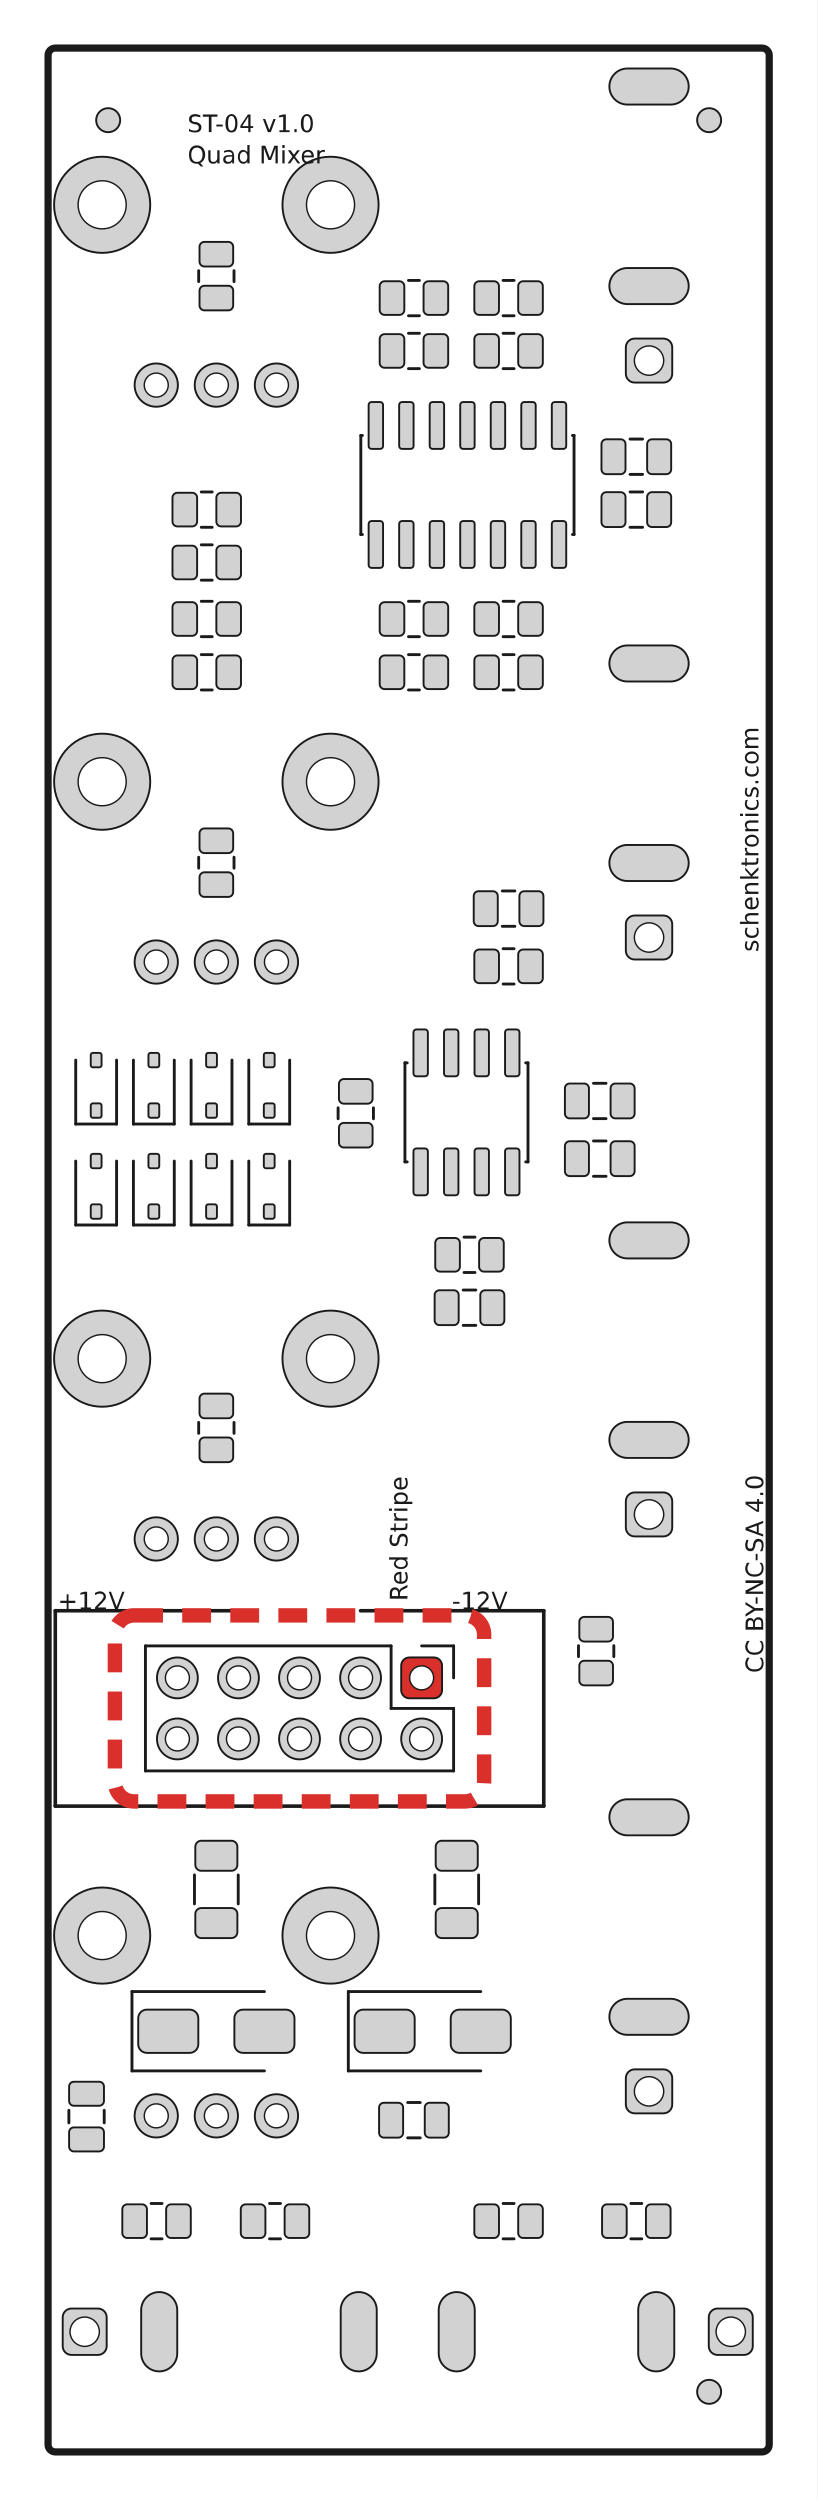
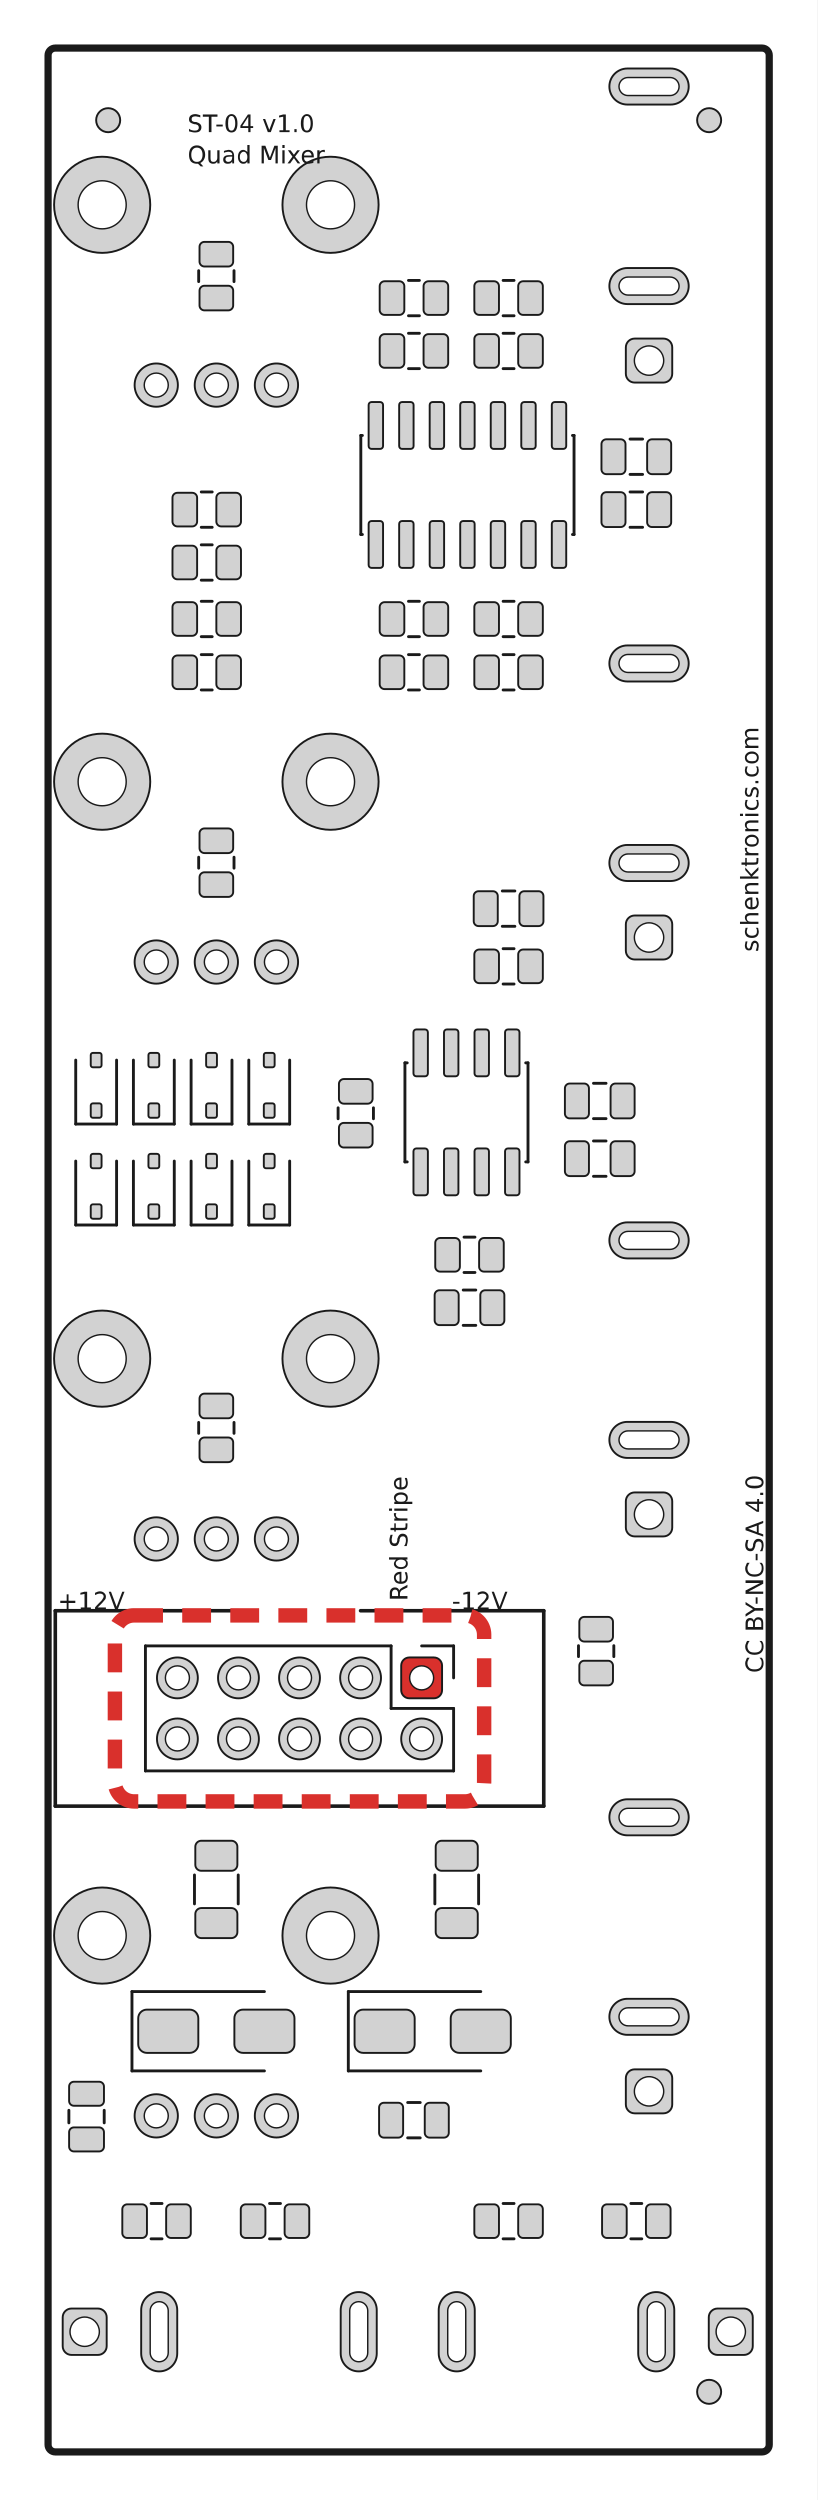
<svg xmlns="http://www.w3.org/2000/svg" viewBox="98.000 48.000 34.000 104.000" width="204" height="624">
  <rect x="98.000" y="48.000" width="34.000" height="104.000" fill="#fff" />
  <rect x="100.0" y="50.0" width="30.0" height="100.0" rx="0.3" fill="#fff" stroke="#1a1a1a" stroke-width="0.3" />
  <rect x="124.035" y="62.085" width="1.930" height="1.830" rx="0.366" fill="#d2d2d2" stroke="#1a1a1a" stroke-width="0.08" />
  <circle cx="125.000" cy="63.000" r="0.610" fill="#fff" stroke="#1a1a1a" stroke-width="0.06" />
  <rect x="123.350" y="50.850" width="3.300" height="1.500" rx="0.750" fill="#d2d2d2" stroke="#1a1a1a" stroke-width="0.08" />
+   <rect x="123.750" y="51.225" width="2.500" height="0.750" rx="0.375" fill="#fff" stroke="#1a1a1a" stroke-width="0.06" />
  <rect x="123.350" y="59.150" width="3.300" height="1.500" rx="0.750" fill="#d2d2d2" stroke="#1a1a1a" stroke-width="0.08" />
+   <rect x="123.750" y="59.525" width="2.500" height="0.750" rx="0.375" fill="#fff" stroke="#1a1a1a" stroke-width="0.06" />
  <circle cx="111.750" cy="56.520" r="2.000" fill="#d2d2d2" stroke="#1a1a1a" stroke-width="0.08" />
  <circle cx="111.750" cy="56.520" r="1.000" fill="#fff" stroke="#1a1a1a" stroke-width="0.06" />
  <circle cx="102.250" cy="56.520" r="2.000" fill="#d2d2d2" stroke="#1a1a1a" stroke-width="0.08" />
  <circle cx="102.250" cy="56.520" r="1.000" fill="#fff" stroke="#1a1a1a" stroke-width="0.06" />
  <circle cx="104.500" cy="64.020" r="0.900" fill="#d2d2d2" stroke="#1a1a1a" stroke-width="0.08" />
  <circle cx="104.500" cy="64.020" r="0.500" fill="#fff" stroke="#1a1a1a" stroke-width="0.06" />
  <circle cx="107.000" cy="64.020" r="0.900" fill="#d2d2d2" stroke="#1a1a1a" stroke-width="0.08" />
  <circle cx="107.000" cy="64.020" r="0.500" fill="#fff" stroke="#1a1a1a" stroke-width="0.06" />
  <circle cx="109.500" cy="64.020" r="0.900" fill="#d2d2d2" stroke="#1a1a1a" stroke-width="0.08" />
  <circle cx="109.500" cy="64.020" r="0.500" fill="#fff" stroke="#1a1a1a" stroke-width="0.06" />
  <rect x="100.608" y="144.035" width="1.830" height="1.930" rx="0.366" fill="#d2d2d2" stroke="#1a1a1a" stroke-width="0.08" />
  <circle cx="101.523" cy="145.000" r="0.610" fill="#fff" stroke="#1a1a1a" stroke-width="0.06" />
  <rect x="112.173" y="143.350" width="1.500" height="3.300" rx="0.750" fill="#d2d2d2" stroke="#1a1a1a" stroke-width="0.08" />
+   <rect x="112.548" y="143.750" width="0.750" height="2.500" rx="0.375" fill="#fff" stroke="#1a1a1a" stroke-width="0.06" />
  <rect x="103.873" y="143.350" width="1.500" height="3.300" rx="0.750" fill="#d2d2d2" stroke="#1a1a1a" stroke-width="0.08" />
+   <rect x="104.248" y="143.750" width="0.750" height="2.500" rx="0.375" fill="#fff" stroke="#1a1a1a" stroke-width="0.06" />
  <rect x="127.485" y="144.035" width="1.830" height="1.930" rx="0.366" fill="#d2d2d2" stroke="#1a1a1a" stroke-width="0.08" />
  <circle cx="128.400" cy="145.000" r="0.610" fill="#fff" stroke="#1a1a1a" stroke-width="0.06" />
  <rect x="116.250" y="143.350" width="1.500" height="3.300" rx="0.750" fill="#d2d2d2" stroke="#1a1a1a" stroke-width="0.08" />
+   <rect x="116.625" y="143.750" width="0.750" height="2.500" rx="0.375" fill="#fff" stroke="#1a1a1a" stroke-width="0.06" />
  <rect x="124.550" y="143.350" width="1.500" height="3.300" rx="0.750" fill="#d2d2d2" stroke="#1a1a1a" stroke-width="0.08" />
+   <rect x="124.925" y="143.750" width="0.750" height="2.500" rx="0.375" fill="#fff" stroke="#1a1a1a" stroke-width="0.06" />
  <circle cx="111.750" cy="80.520" r="2.000" fill="#d2d2d2" stroke="#1a1a1a" stroke-width="0.08" />
  <circle cx="111.750" cy="80.520" r="1.000" fill="#fff" stroke="#1a1a1a" stroke-width="0.06" />
  <circle cx="102.250" cy="80.520" r="2.000" fill="#d2d2d2" stroke="#1a1a1a" stroke-width="0.08" />
  <circle cx="102.250" cy="80.520" r="1.000" fill="#fff" stroke="#1a1a1a" stroke-width="0.06" />
  <circle cx="104.500" cy="88.020" r="0.900" fill="#d2d2d2" stroke="#1a1a1a" stroke-width="0.08" />
  <circle cx="104.500" cy="88.020" r="0.500" fill="#fff" stroke="#1a1a1a" stroke-width="0.06" />
  <circle cx="107.000" cy="88.020" r="0.900" fill="#d2d2d2" stroke="#1a1a1a" stroke-width="0.08" />
  <circle cx="107.000" cy="88.020" r="0.500" fill="#fff" stroke="#1a1a1a" stroke-width="0.06" />
  <circle cx="109.500" cy="88.020" r="0.900" fill="#d2d2d2" stroke="#1a1a1a" stroke-width="0.08" />
  <circle cx="109.500" cy="88.020" r="0.500" fill="#fff" stroke="#1a1a1a" stroke-width="0.06" />
  <circle cx="111.750" cy="104.520" r="2.000" fill="#d2d2d2" stroke="#1a1a1a" stroke-width="0.08" />
  <circle cx="111.750" cy="104.520" r="1.000" fill="#fff" stroke="#1a1a1a" stroke-width="0.06" />
  <circle cx="102.250" cy="104.520" r="2.000" fill="#d2d2d2" stroke="#1a1a1a" stroke-width="0.08" />
  <circle cx="102.250" cy="104.520" r="1.000" fill="#fff" stroke="#1a1a1a" stroke-width="0.06" />
  <circle cx="104.500" cy="112.020" r="0.900" fill="#d2d2d2" stroke="#1a1a1a" stroke-width="0.08" />
  <circle cx="104.500" cy="112.020" r="0.500" fill="#fff" stroke="#1a1a1a" stroke-width="0.06" />
  <circle cx="107.000" cy="112.020" r="0.900" fill="#d2d2d2" stroke="#1a1a1a" stroke-width="0.08" />
  <circle cx="107.000" cy="112.020" r="0.500" fill="#fff" stroke="#1a1a1a" stroke-width="0.06" />
  <circle cx="109.500" cy="112.020" r="0.900" fill="#d2d2d2" stroke="#1a1a1a" stroke-width="0.08" />
  <circle cx="109.500" cy="112.020" r="0.500" fill="#fff" stroke="#1a1a1a" stroke-width="0.06" />
  <rect x="124.035" y="86.085" width="1.930" height="1.830" rx="0.366" fill="#d2d2d2" stroke="#1a1a1a" stroke-width="0.08" />
  <circle cx="125.000" cy="87.000" r="0.610" fill="#fff" stroke="#1a1a1a" stroke-width="0.06" />
  <rect x="123.350" y="74.850" width="3.300" height="1.500" rx="0.750" fill="#d2d2d2" stroke="#1a1a1a" stroke-width="0.08" />
+   <rect x="123.750" y="75.225" width="2.500" height="0.750" rx="0.375" fill="#fff" stroke="#1a1a1a" stroke-width="0.06" />
  <rect x="123.350" y="83.150" width="3.300" height="1.500" rx="0.750" fill="#d2d2d2" stroke="#1a1a1a" stroke-width="0.08" />
+   <rect x="123.750" y="83.525" width="2.500" height="0.750" rx="0.375" fill="#fff" stroke="#1a1a1a" stroke-width="0.06" />
  <circle cx="111.750" cy="128.520" r="2.000" fill="#d2d2d2" stroke="#1a1a1a" stroke-width="0.08" />
  <circle cx="111.750" cy="128.520" r="1.000" fill="#fff" stroke="#1a1a1a" stroke-width="0.06" />
  <circle cx="102.250" cy="128.520" r="2.000" fill="#d2d2d2" stroke="#1a1a1a" stroke-width="0.08" />
  <circle cx="102.250" cy="128.520" r="1.000" fill="#fff" stroke="#1a1a1a" stroke-width="0.06" />
  <circle cx="104.500" cy="136.020" r="0.900" fill="#d2d2d2" stroke="#1a1a1a" stroke-width="0.08" />
  <circle cx="104.500" cy="136.020" r="0.500" fill="#fff" stroke="#1a1a1a" stroke-width="0.06" />
  <circle cx="107.000" cy="136.020" r="0.900" fill="#d2d2d2" stroke="#1a1a1a" stroke-width="0.08" />
  <circle cx="107.000" cy="136.020" r="0.500" fill="#fff" stroke="#1a1a1a" stroke-width="0.06" />
  <circle cx="109.500" cy="136.020" r="0.900" fill="#d2d2d2" stroke="#1a1a1a" stroke-width="0.08" />
  <circle cx="109.500" cy="136.020" r="0.500" fill="#fff" stroke="#1a1a1a" stroke-width="0.06" />
  <rect x="124.035" y="134.085" width="1.930" height="1.830" rx="0.366" fill="#d2d2d2" stroke="#1a1a1a" stroke-width="0.08" />
  <circle cx="125.000" cy="135.000" r="0.610" fill="#fff" stroke="#1a1a1a" stroke-width="0.06" />
  <rect x="123.350" y="122.850" width="3.300" height="1.500" rx="0.750" fill="#d2d2d2" stroke="#1a1a1a" stroke-width="0.08" />
+   <rect x="123.750" y="123.225" width="2.500" height="0.750" rx="0.375" fill="#fff" stroke="#1a1a1a" stroke-width="0.06" />
  <rect x="123.350" y="131.150" width="3.300" height="1.500" rx="0.750" fill="#d2d2d2" stroke="#1a1a1a" stroke-width="0.08" />
+   <rect x="123.750" y="131.525" width="2.500" height="0.750" rx="0.375" fill="#fff" stroke="#1a1a1a" stroke-width="0.06" />
  <rect x="124.035" y="110.085" width="1.930" height="1.830" rx="0.366" fill="#d2d2d2" stroke="#1a1a1a" stroke-width="0.08" />
  <circle cx="125.000" cy="111.000" r="0.610" fill="#fff" stroke="#1a1a1a" stroke-width="0.06" />
  <rect x="123.350" y="98.850" width="3.300" height="1.500" rx="0.750" fill="#d2d2d2" stroke="#1a1a1a" stroke-width="0.08" />
+   <rect x="123.750" y="99.225" width="2.500" height="0.750" rx="0.375" fill="#fff" stroke="#1a1a1a" stroke-width="0.06" />
  <rect x="123.350" y="107.150" width="3.300" height="1.500" rx="0.750" fill="#d2d2d2" stroke="#1a1a1a" stroke-width="0.08" />
+   <rect x="123.750" y="107.525" width="2.500" height="0.750" rx="0.375" fill="#fff" stroke="#1a1a1a" stroke-width="0.06" />
  <rect x="123.021" y="66.275" width="1.000" height="1.450" rx="0.200" fill="#d2d2d2" stroke="#1a1a1a" stroke-width="0.08" />
  <rect x="124.921" y="66.275" width="1.000" height="1.450" rx="0.200" fill="#d2d2d2" stroke="#1a1a1a" stroke-width="0.08" />
  <rect x="119.607" y="85.075" width="1.000" height="1.450" rx="0.200" fill="#d2d2d2" stroke="#1a1a1a" stroke-width="0.08" />
  <rect x="117.707" y="85.075" width="1.000" height="1.450" rx="0.200" fill="#d2d2d2" stroke="#1a1a1a" stroke-width="0.08" />
  <rect x="121.500" y="95.475" width="1.000" height="1.450" rx="0.200" fill="#d2d2d2" stroke="#1a1a1a" stroke-width="0.08" />
  <rect x="123.400" y="95.475" width="1.000" height="1.450" rx="0.200" fill="#d2d2d2" stroke="#1a1a1a" stroke-width="0.08" />
  <rect x="112.100" y="94.712" width="1.400" height="1.025" rx="0.205" fill="#d2d2d2" stroke="#1a1a1a" stroke-width="0.08" />
  <rect x="112.100" y="92.888" width="1.400" height="1.025" rx="0.205" fill="#d2d2d2" stroke="#1a1a1a" stroke-width="0.08" />
  <rect x="112.750" y="131.600" width="2.500" height="1.800" rx="0.360" fill="#d2d2d2" stroke="#1a1a1a" stroke-width="0.08" />
  <rect x="116.750" y="131.600" width="2.500" height="1.800" rx="0.360" fill="#d2d2d2" stroke="#1a1a1a" stroke-width="0.08" />
  <rect x="115.620" y="61.900" width="1.025" height="1.400" rx="0.205" fill="#d2d2d2" stroke="#1a1a1a" stroke-width="0.08" />
  <rect x="113.795" y="61.900" width="1.025" height="1.400" rx="0.205" fill="#d2d2d2" stroke="#1a1a1a" stroke-width="0.08" />
  <rect x="124.921" y="68.475" width="1.000" height="1.450" rx="0.200" fill="#d2d2d2" stroke="#1a1a1a" stroke-width="0.08" />
  <rect x="123.021" y="68.475" width="1.000" height="1.450" rx="0.200" fill="#d2d2d2" stroke="#1a1a1a" stroke-width="0.08" />
  <rect x="105.175" y="73.050" width="1.025" height="1.400" rx="0.205" fill="#d2d2d2" stroke="#1a1a1a" stroke-width="0.08" />
  <rect x="107.000" y="73.050" width="1.025" height="1.400" rx="0.205" fill="#d2d2d2" stroke="#1a1a1a" stroke-width="0.08" />
  <rect x="117.732" y="73.050" width="1.025" height="1.400" rx="0.205" fill="#d2d2d2" stroke="#1a1a1a" stroke-width="0.08" />
  <rect x="119.557" y="73.050" width="1.025" height="1.400" rx="0.205" fill="#d2d2d2" stroke="#1a1a1a" stroke-width="0.08" />
  <rect x="119.557" y="87.500" width="1.025" height="1.400" rx="0.205" fill="#d2d2d2" stroke="#1a1a1a" stroke-width="0.08" />
  <rect x="117.732" y="87.500" width="1.025" height="1.400" rx="0.205" fill="#d2d2d2" stroke="#1a1a1a" stroke-width="0.08" />
  <rect x="115.620" y="75.267" width="1.025" height="1.400" rx="0.205" fill="#d2d2d2" stroke="#1a1a1a" stroke-width="0.08" />
  <rect x="113.795" y="75.267" width="1.025" height="1.400" rx="0.205" fill="#d2d2d2" stroke="#1a1a1a" stroke-width="0.08" />
  <rect x="104.175" y="98.100" width="0.450" height="0.600" rx="0.090" fill="#d2d2d2" stroke="#1a1a1a" stroke-width="0.08" />
  <rect x="104.175" y="96.000" width="0.450" height="0.600" rx="0.090" fill="#d2d2d2" stroke="#1a1a1a" stroke-width="0.08" />
  <rect x="117.732" y="61.900" width="1.025" height="1.400" rx="0.205" fill="#d2d2d2" stroke="#1a1a1a" stroke-width="0.08" />
  <rect x="119.557" y="61.900" width="1.025" height="1.400" rx="0.205" fill="#d2d2d2" stroke="#1a1a1a" stroke-width="0.08" />
  <rect x="117.732" y="75.267" width="1.025" height="1.400" rx="0.205" fill="#d2d2d2" stroke="#1a1a1a" stroke-width="0.08" />
  <rect x="119.557" y="75.267" width="1.025" height="1.400" rx="0.205" fill="#d2d2d2" stroke="#1a1a1a" stroke-width="0.08" />
  <rect x="117.931" y="99.500" width="1.025" height="1.400" rx="0.205" fill="#d2d2d2" stroke="#1a1a1a" stroke-width="0.08" />
  <rect x="116.106" y="99.500" width="1.025" height="1.400" rx="0.205" fill="#d2d2d2" stroke="#1a1a1a" stroke-width="0.08" />
  <rect x="108.975" y="93.900" width="0.450" height="0.600" rx="0.090" fill="#d2d2d2" stroke="#1a1a1a" stroke-width="0.08" />
  <rect x="108.975" y="91.800" width="0.450" height="0.600" rx="0.090" fill="#d2d2d2" stroke="#1a1a1a" stroke-width="0.08" />
  <rect x="105.175" y="68.500" width="1.025" height="1.400" rx="0.205" fill="#d2d2d2" stroke="#1a1a1a" stroke-width="0.08" />
  <rect x="107.000" y="68.500" width="1.025" height="1.400" rx="0.205" fill="#d2d2d2" stroke="#1a1a1a" stroke-width="0.08" />
  <rect x="100.875" y="134.600" width="1.450" height="1.000" rx="0.200" fill="#d2d2d2" stroke="#1a1a1a" stroke-width="0.08" />
  <rect x="100.875" y="136.500" width="1.450" height="1.000" rx="0.200" fill="#d2d2d2" stroke="#1a1a1a" stroke-width="0.08" />
  <rect x="105.175" y="70.700" width="1.025" height="1.400" rx="0.205" fill="#d2d2d2" stroke="#1a1a1a" stroke-width="0.08" />
  <rect x="107.000" y="70.700" width="1.025" height="1.400" rx="0.205" fill="#d2d2d2" stroke="#1a1a1a" stroke-width="0.08" />
  <rect x="115.620" y="59.700" width="1.025" height="1.400" rx="0.205" fill="#d2d2d2" stroke="#1a1a1a" stroke-width="0.08" />
  <rect x="113.795" y="59.700" width="1.025" height="1.400" rx="0.205" fill="#d2d2d2" stroke="#1a1a1a" stroke-width="0.08" />
  <rect x="101.775" y="93.900" width="0.450" height="0.600" rx="0.090" fill="#d2d2d2" stroke="#1a1a1a" stroke-width="0.08" />
  <rect x="101.775" y="91.800" width="0.450" height="0.600" rx="0.090" fill="#d2d2d2" stroke="#1a1a1a" stroke-width="0.08" />
  <rect x="123.046" y="139.700" width="1.025" height="1.400" rx="0.205" fill="#d2d2d2" stroke="#1a1a1a" stroke-width="0.08" />
  <rect x="124.871" y="139.700" width="1.025" height="1.400" rx="0.205" fill="#d2d2d2" stroke="#1a1a1a" stroke-width="0.08" />
  <rect x="109.840" y="139.700" width="1.025" height="1.400" rx="0.205" fill="#d2d2d2" stroke="#1a1a1a" stroke-width="0.08" />
  <rect x="108.016" y="139.700" width="1.025" height="1.400" rx="0.205" fill="#d2d2d2" stroke="#1a1a1a" stroke-width="0.08" />
  <rect x="113.770" y="135.475" width="1.000" height="1.450" rx="0.200" fill="#d2d2d2" stroke="#1a1a1a" stroke-width="0.08" />
  <rect x="115.670" y="135.475" width="1.000" height="1.450" rx="0.200" fill="#d2d2d2" stroke="#1a1a1a" stroke-width="0.08" />
  <rect x="117.732" y="59.700" width="1.025" height="1.400" rx="0.205" fill="#d2d2d2" stroke="#1a1a1a" stroke-width="0.08" />
  <rect x="119.557" y="59.700" width="1.025" height="1.400" rx="0.205" fill="#d2d2d2" stroke="#1a1a1a" stroke-width="0.08" />
  <rect x="116.125" y="124.575" width="1.750" height="1.250" rx="0.250" fill="#d2d2d2" stroke="#1a1a1a" stroke-width="0.08" />
  <rect x="116.125" y="127.375" width="1.750" height="1.250" rx="0.250" fill="#d2d2d2" stroke="#1a1a1a" stroke-width="0.08" />
  <rect x="115.620" y="73.050" width="1.025" height="1.400" rx="0.205" fill="#d2d2d2" stroke="#1a1a1a" stroke-width="0.08" />
  <rect x="113.795" y="73.050" width="1.025" height="1.400" rx="0.205" fill="#d2d2d2" stroke="#1a1a1a" stroke-width="0.08" />
  <rect x="106.300" y="58.062" width="1.400" height="1.025" rx="0.205" fill="#d2d2d2" stroke="#1a1a1a" stroke-width="0.08" />
  <rect x="106.300" y="59.887" width="1.400" height="1.025" rx="0.205" fill="#d2d2d2" stroke="#1a1a1a" stroke-width="0.08" />
  <rect x="122.100" y="115.263" width="1.400" height="1.025" rx="0.205" fill="#d2d2d2" stroke="#1a1a1a" stroke-width="0.08" />
  <rect x="122.100" y="117.087" width="1.400" height="1.025" rx="0.205" fill="#d2d2d2" stroke="#1a1a1a" stroke-width="0.08" />
  <rect x="103.750" y="131.600" width="2.500" height="1.800" rx="0.360" fill="#d2d2d2" stroke="#1a1a1a" stroke-width="0.08" />
  <rect x="107.750" y="131.600" width="2.500" height="1.800" rx="0.360" fill="#d2d2d2" stroke="#1a1a1a" stroke-width="0.08" />
  <circle cx="127.500" cy="53.000" r="0.500" fill="#d2d2d2" stroke="#1a1a1a" stroke-width="0.08" />
  <rect x="101.775" y="98.100" width="0.450" height="0.600" rx="0.090" fill="#d2d2d2" stroke="#1a1a1a" stroke-width="0.08" />
  <rect x="101.775" y="96.000" width="0.450" height="0.600" rx="0.090" fill="#d2d2d2" stroke="#1a1a1a" stroke-width="0.08" />
  <rect x="106.125" y="124.575" width="1.750" height="1.250" rx="0.250" fill="#d2d2d2" stroke="#1a1a1a" stroke-width="0.08" />
  <rect x="106.125" y="127.375" width="1.750" height="1.250" rx="0.250" fill="#d2d2d2" stroke="#1a1a1a" stroke-width="0.08" />
  <circle cx="102.500" cy="53.000" r="0.500" fill="#d2d2d2" stroke="#1a1a1a" stroke-width="0.08" />
  <rect x="105.175" y="75.267" width="1.025" height="1.400" rx="0.205" fill="#d2d2d2" stroke="#1a1a1a" stroke-width="0.08" />
  <rect x="107.000" y="75.267" width="1.025" height="1.400" rx="0.205" fill="#d2d2d2" stroke="#1a1a1a" stroke-width="0.08" />
  <rect x="117.732" y="139.700" width="1.025" height="1.400" rx="0.205" fill="#d2d2d2" stroke="#1a1a1a" stroke-width="0.08" />
  <rect x="119.557" y="139.700" width="1.025" height="1.400" rx="0.205" fill="#d2d2d2" stroke="#1a1a1a" stroke-width="0.08" />
  <rect x="123.400" y="93.075" width="1.000" height="1.450" rx="0.200" fill="#d2d2d2" stroke="#1a1a1a" stroke-width="0.08" />
  <rect x="121.500" y="93.075" width="1.000" height="1.450" rx="0.200" fill="#d2d2d2" stroke="#1a1a1a" stroke-width="0.08" />
  <circle cx="127.500" cy="147.500" r="0.500" fill="#d2d2d2" stroke="#1a1a1a" stroke-width="0.08" />
  <rect x="104.175" y="93.900" width="0.450" height="0.600" rx="0.090" fill="#d2d2d2" stroke="#1a1a1a" stroke-width="0.08" />
  <rect x="104.175" y="91.800" width="0.450" height="0.600" rx="0.090" fill="#d2d2d2" stroke="#1a1a1a" stroke-width="0.08" />
  <rect x="104.912" y="139.700" width="1.025" height="1.400" rx="0.205" fill="#d2d2d2" stroke="#1a1a1a" stroke-width="0.08" />
  <rect x="103.088" y="139.700" width="1.025" height="1.400" rx="0.205" fill="#d2d2d2" stroke="#1a1a1a" stroke-width="0.08" />
  <rect x="114.690" y="116.950" width="1.700" height="1.700" rx="0.340" fill="#d9302c" stroke="#1a1a1a" stroke-width="0.08" />
  <circle cx="115.540" cy="117.800" r="0.500" fill="#fff" stroke="#1a1a1a" stroke-width="0.06" />
  <rect x="114.690" y="119.490" width="1.700" height="1.700" rx="0.850" fill="#d2d2d2" stroke="#1a1a1a" stroke-width="0.08" />
  <circle cx="115.540" cy="120.340" r="0.500" fill="#fff" stroke="#1a1a1a" stroke-width="0.06" />
  <rect x="112.150" y="116.950" width="1.700" height="1.700" rx="0.850" fill="#d2d2d2" stroke="#1a1a1a" stroke-width="0.08" />
  <circle cx="113.000" cy="117.800" r="0.500" fill="#fff" stroke="#1a1a1a" stroke-width="0.06" />
  <rect x="112.150" y="119.490" width="1.700" height="1.700" rx="0.850" fill="#d2d2d2" stroke="#1a1a1a" stroke-width="0.08" />
  <circle cx="113.000" cy="120.340" r="0.500" fill="#fff" stroke="#1a1a1a" stroke-width="0.06" />
  <rect x="109.610" y="116.950" width="1.700" height="1.700" rx="0.850" fill="#d2d2d2" stroke="#1a1a1a" stroke-width="0.08" />
  <circle cx="110.460" cy="117.800" r="0.500" fill="#fff" stroke="#1a1a1a" stroke-width="0.06" />
  <rect x="109.610" y="119.490" width="1.700" height="1.700" rx="0.850" fill="#d2d2d2" stroke="#1a1a1a" stroke-width="0.08" />
  <circle cx="110.460" cy="120.340" r="0.500" fill="#fff" stroke="#1a1a1a" stroke-width="0.06" />
  <rect x="107.070" y="116.950" width="1.700" height="1.700" rx="0.850" fill="#d2d2d2" stroke="#1a1a1a" stroke-width="0.08" />
  <circle cx="107.920" cy="117.800" r="0.500" fill="#fff" stroke="#1a1a1a" stroke-width="0.06" />
  <rect x="107.070" y="119.490" width="1.700" height="1.700" rx="0.850" fill="#d2d2d2" stroke="#1a1a1a" stroke-width="0.08" />
  <circle cx="107.920" cy="120.340" r="0.500" fill="#fff" stroke="#1a1a1a" stroke-width="0.06" />
  <rect x="104.530" y="116.950" width="1.700" height="1.700" rx="0.850" fill="#d2d2d2" stroke="#1a1a1a" stroke-width="0.08" />
  <circle cx="105.380" cy="117.800" r="0.500" fill="#fff" stroke="#1a1a1a" stroke-width="0.06" />
  <rect x="104.530" y="119.490" width="1.700" height="1.700" rx="0.850" fill="#d2d2d2" stroke="#1a1a1a" stroke-width="0.08" />
  <circle cx="105.380" cy="120.340" r="0.500" fill="#fff" stroke="#1a1a1a" stroke-width="0.06" />
  <rect x="106.300" y="105.975" width="1.400" height="1.025" rx="0.205" fill="#d2d2d2" stroke="#1a1a1a" stroke-width="0.08" />
  <rect x="106.300" y="107.800" width="1.400" height="1.025" rx="0.205" fill="#d2d2d2" stroke="#1a1a1a" stroke-width="0.08" />
  <rect x="119.010" y="90.825" width="0.600" height="1.950" rx="0.120" fill="#d2d2d2" stroke="#1a1a1a" stroke-width="0.08" />
  <rect x="117.740" y="90.825" width="0.600" height="1.950" rx="0.120" fill="#d2d2d2" stroke="#1a1a1a" stroke-width="0.08" />
  <rect x="116.470" y="90.825" width="0.600" height="1.950" rx="0.120" fill="#d2d2d2" stroke="#1a1a1a" stroke-width="0.08" />
  <rect x="115.200" y="90.825" width="0.600" height="1.950" rx="0.120" fill="#d2d2d2" stroke="#1a1a1a" stroke-width="0.08" />
  <rect x="115.200" y="95.775" width="0.600" height="1.950" rx="0.120" fill="#d2d2d2" stroke="#1a1a1a" stroke-width="0.08" />
  <rect x="116.470" y="95.775" width="0.600" height="1.950" rx="0.120" fill="#d2d2d2" stroke="#1a1a1a" stroke-width="0.08" />
  <rect x="117.740" y="95.775" width="0.600" height="1.950" rx="0.120" fill="#d2d2d2" stroke="#1a1a1a" stroke-width="0.08" />
  <rect x="119.010" y="95.775" width="0.600" height="1.950" rx="0.120" fill="#d2d2d2" stroke="#1a1a1a" stroke-width="0.08" />
  <rect x="117.981" y="101.675" width="1.000" height="1.450" rx="0.200" fill="#d2d2d2" stroke="#1a1a1a" stroke-width="0.08" />
  <rect x="116.081" y="101.675" width="1.000" height="1.450" rx="0.200" fill="#d2d2d2" stroke="#1a1a1a" stroke-width="0.08" />
  <rect x="120.955" y="64.725" width="0.600" height="1.950" rx="0.120" fill="#d2d2d2" stroke="#1a1a1a" stroke-width="0.08" />
  <rect x="119.685" y="64.725" width="0.600" height="1.950" rx="0.120" fill="#d2d2d2" stroke="#1a1a1a" stroke-width="0.08" />
  <rect x="118.415" y="64.725" width="0.600" height="1.950" rx="0.120" fill="#d2d2d2" stroke="#1a1a1a" stroke-width="0.08" />
  <rect x="117.145" y="64.725" width="0.600" height="1.950" rx="0.120" fill="#d2d2d2" stroke="#1a1a1a" stroke-width="0.08" />
  <rect x="115.875" y="64.725" width="0.600" height="1.950" rx="0.120" fill="#d2d2d2" stroke="#1a1a1a" stroke-width="0.08" />
  <rect x="114.605" y="64.725" width="0.600" height="1.950" rx="0.120" fill="#d2d2d2" stroke="#1a1a1a" stroke-width="0.08" />
  <rect x="113.335" y="64.725" width="0.600" height="1.950" rx="0.120" fill="#d2d2d2" stroke="#1a1a1a" stroke-width="0.08" />
  <rect x="113.335" y="69.675" width="0.600" height="1.950" rx="0.120" fill="#d2d2d2" stroke="#1a1a1a" stroke-width="0.08" />
  <rect x="114.605" y="69.675" width="0.600" height="1.950" rx="0.120" fill="#d2d2d2" stroke="#1a1a1a" stroke-width="0.08" />
  <rect x="115.875" y="69.675" width="0.600" height="1.950" rx="0.120" fill="#d2d2d2" stroke="#1a1a1a" stroke-width="0.08" />
  <rect x="117.145" y="69.675" width="0.600" height="1.950" rx="0.120" fill="#d2d2d2" stroke="#1a1a1a" stroke-width="0.08" />
  <rect x="118.415" y="69.675" width="0.600" height="1.950" rx="0.120" fill="#d2d2d2" stroke="#1a1a1a" stroke-width="0.08" />
  <rect x="119.685" y="69.675" width="0.600" height="1.950" rx="0.120" fill="#d2d2d2" stroke="#1a1a1a" stroke-width="0.08" />
  <rect x="120.955" y="69.675" width="0.600" height="1.950" rx="0.120" fill="#d2d2d2" stroke="#1a1a1a" stroke-width="0.08" />
  <rect x="106.300" y="82.463" width="1.400" height="1.025" rx="0.205" fill="#d2d2d2" stroke="#1a1a1a" stroke-width="0.08" />
  <rect x="106.300" y="84.287" width="1.400" height="1.025" rx="0.205" fill="#d2d2d2" stroke="#1a1a1a" stroke-width="0.08" />
  <rect x="108.975" y="98.100" width="0.450" height="0.600" rx="0.090" fill="#d2d2d2" stroke="#1a1a1a" stroke-width="0.08" />
  <rect x="108.975" y="96.000" width="0.450" height="0.600" rx="0.090" fill="#d2d2d2" stroke="#1a1a1a" stroke-width="0.08" />
  <rect x="106.575" y="98.100" width="0.450" height="0.600" rx="0.090" fill="#d2d2d2" stroke="#1a1a1a" stroke-width="0.08" />
  <rect x="106.575" y="96.000" width="0.450" height="0.600" rx="0.090" fill="#d2d2d2" stroke="#1a1a1a" stroke-width="0.08" />
  <rect x="106.575" y="93.900" width="0.450" height="0.600" rx="0.090" fill="#d2d2d2" stroke="#1a1a1a" stroke-width="0.08" />
  <rect x="106.575" y="91.800" width="0.450" height="0.600" rx="0.090" fill="#d2d2d2" stroke="#1a1a1a" stroke-width="0.08" />
  <line x1="124.210" y1="66.265" x2="124.732" y2="66.265" stroke="#1a1a1a" stroke-width="0.12" stroke-linecap="round" />
  <line x1="124.210" y1="67.735" x2="124.732" y2="67.735" stroke="#1a1a1a" stroke-width="0.12" stroke-linecap="round" />
  <line x1="119.418" y1="85.065" x2="118.896" y2="85.065" stroke="#1a1a1a" stroke-width="0.12" stroke-linecap="round" />
  <line x1="119.418" y1="86.535" x2="118.896" y2="86.535" stroke="#1a1a1a" stroke-width="0.12" stroke-linecap="round" />
  <line x1="122.689" y1="95.465" x2="123.211" y2="95.465" stroke="#1a1a1a" stroke-width="0.12" stroke-linecap="round" />
  <line x1="122.689" y1="96.935" x2="123.211" y2="96.935" stroke="#1a1a1a" stroke-width="0.12" stroke-linecap="round" />
  <line x1="113.535" y1="94.540" x2="113.535" y2="94.085" stroke="#1a1a1a" stroke-width="0.12" stroke-linecap="round" />
  <line x1="112.065" y1="94.540" x2="112.065" y2="94.085" stroke="#1a1a1a" stroke-width="0.12" stroke-linecap="round" />
  <line x1="112.490" y1="130.850" x2="118.000" y2="130.850" stroke="#1a1a1a" stroke-width="0.12" stroke-linecap="round" />
  <line x1="112.490" y1="130.850" x2="112.490" y2="134.150" stroke="#1a1a1a" stroke-width="0.12" stroke-linecap="round" />
  <line x1="112.490" y1="134.150" x2="118.000" y2="134.150" stroke="#1a1a1a" stroke-width="0.12" stroke-linecap="round" />
  <line x1="115.447" y1="61.865" x2="114.993" y2="61.865" stroke="#1a1a1a" stroke-width="0.12" stroke-linecap="round" />
  <line x1="115.447" y1="63.335" x2="114.993" y2="63.335" stroke="#1a1a1a" stroke-width="0.12" stroke-linecap="round" />
  <line x1="124.732" y1="68.465" x2="124.210" y2="68.465" stroke="#1a1a1a" stroke-width="0.12" stroke-linecap="round" />
  <line x1="124.732" y1="69.935" x2="124.210" y2="69.935" stroke="#1a1a1a" stroke-width="0.12" stroke-linecap="round" />
  <line x1="106.373" y1="73.015" x2="106.827" y2="73.015" stroke="#1a1a1a" stroke-width="0.12" stroke-linecap="round" />
  <line x1="106.373" y1="74.485" x2="106.827" y2="74.485" stroke="#1a1a1a" stroke-width="0.12" stroke-linecap="round" />
  <line x1="118.930" y1="73.015" x2="119.384" y2="73.015" stroke="#1a1a1a" stroke-width="0.12" stroke-linecap="round" />
  <line x1="118.930" y1="74.485" x2="119.384" y2="74.485" stroke="#1a1a1a" stroke-width="0.12" stroke-linecap="round" />
  <line x1="119.384" y1="87.465" x2="118.930" y2="87.465" stroke="#1a1a1a" stroke-width="0.12" stroke-linecap="round" />
  <line x1="119.384" y1="88.935" x2="118.930" y2="88.935" stroke="#1a1a1a" stroke-width="0.12" stroke-linecap="round" />
  <line x1="115.447" y1="75.232" x2="114.993" y2="75.232" stroke="#1a1a1a" stroke-width="0.12" stroke-linecap="round" />
  <line x1="115.447" y1="76.702" x2="114.993" y2="76.702" stroke="#1a1a1a" stroke-width="0.12" stroke-linecap="round" />
  <line x1="105.250" y1="98.960" x2="105.250" y2="96.300" stroke="#1a1a1a" stroke-width="0.12" stroke-linecap="round" />
  <line x1="103.550" y1="98.960" x2="105.250" y2="98.960" stroke="#1a1a1a" stroke-width="0.12" stroke-linecap="round" />
  <line x1="103.550" y1="98.960" x2="103.550" y2="96.300" stroke="#1a1a1a" stroke-width="0.12" stroke-linecap="round" />
  <line x1="118.930" y1="61.865" x2="119.384" y2="61.865" stroke="#1a1a1a" stroke-width="0.12" stroke-linecap="round" />
  <line x1="118.930" y1="63.335" x2="119.384" y2="63.335" stroke="#1a1a1a" stroke-width="0.12" stroke-linecap="round" />
  <line x1="118.930" y1="75.232" x2="119.384" y2="75.232" stroke="#1a1a1a" stroke-width="0.12" stroke-linecap="round" />
  <line x1="118.930" y1="76.702" x2="119.384" y2="76.702" stroke="#1a1a1a" stroke-width="0.12" stroke-linecap="round" />
  <line x1="117.758" y1="99.465" x2="117.304" y2="99.465" stroke="#1a1a1a" stroke-width="0.12" stroke-linecap="round" />
  <line x1="117.758" y1="100.935" x2="117.304" y2="100.935" stroke="#1a1a1a" stroke-width="0.12" stroke-linecap="round" />
  <line x1="110.050" y1="94.760" x2="110.050" y2="92.100" stroke="#1a1a1a" stroke-width="0.12" stroke-linecap="round" />
  <line x1="108.350" y1="94.760" x2="110.050" y2="94.760" stroke="#1a1a1a" stroke-width="0.12" stroke-linecap="round" />
  <line x1="108.350" y1="94.760" x2="108.350" y2="92.100" stroke="#1a1a1a" stroke-width="0.12" stroke-linecap="round" />
  <line x1="106.373" y1="68.465" x2="106.827" y2="68.465" stroke="#1a1a1a" stroke-width="0.12" stroke-linecap="round" />
  <line x1="106.373" y1="69.935" x2="106.827" y2="69.935" stroke="#1a1a1a" stroke-width="0.12" stroke-linecap="round" />
  <line x1="102.335" y1="135.789" x2="102.335" y2="136.311" stroke="#1a1a1a" stroke-width="0.12" stroke-linecap="round" />
  <line x1="100.865" y1="135.789" x2="100.865" y2="136.311" stroke="#1a1a1a" stroke-width="0.12" stroke-linecap="round" />
  <line x1="106.373" y1="70.665" x2="106.827" y2="70.665" stroke="#1a1a1a" stroke-width="0.12" stroke-linecap="round" />
  <line x1="106.373" y1="72.135" x2="106.827" y2="72.135" stroke="#1a1a1a" stroke-width="0.12" stroke-linecap="round" />
  <line x1="115.447" y1="59.665" x2="114.993" y2="59.665" stroke="#1a1a1a" stroke-width="0.12" stroke-linecap="round" />
  <line x1="115.447" y1="61.135" x2="114.993" y2="61.135" stroke="#1a1a1a" stroke-width="0.12" stroke-linecap="round" />
  <line x1="102.850" y1="94.760" x2="102.850" y2="92.100" stroke="#1a1a1a" stroke-width="0.12" stroke-linecap="round" />
  <line x1="101.150" y1="94.760" x2="102.850" y2="94.760" stroke="#1a1a1a" stroke-width="0.12" stroke-linecap="round" />
  <line x1="101.150" y1="94.760" x2="101.150" y2="92.100" stroke="#1a1a1a" stroke-width="0.12" stroke-linecap="round" />
  <line x1="124.244" y1="139.665" x2="124.698" y2="139.665" stroke="#1a1a1a" stroke-width="0.12" stroke-linecap="round" />
  <line x1="124.244" y1="141.135" x2="124.698" y2="141.135" stroke="#1a1a1a" stroke-width="0.12" stroke-linecap="round" />
  <line x1="109.668" y1="139.665" x2="109.213" y2="139.665" stroke="#1a1a1a" stroke-width="0.12" stroke-linecap="round" />
  <line x1="109.668" y1="141.135" x2="109.213" y2="141.135" stroke="#1a1a1a" stroke-width="0.12" stroke-linecap="round" />
  <line x1="114.959" y1="135.465" x2="115.481" y2="135.465" stroke="#1a1a1a" stroke-width="0.12" stroke-linecap="round" />
  <line x1="114.959" y1="136.935" x2="115.481" y2="136.935" stroke="#1a1a1a" stroke-width="0.12" stroke-linecap="round" />
  <line x1="118.930" y1="59.665" x2="119.384" y2="59.665" stroke="#1a1a1a" stroke-width="0.12" stroke-linecap="round" />
  <line x1="118.930" y1="61.135" x2="119.384" y2="61.135" stroke="#1a1a1a" stroke-width="0.12" stroke-linecap="round" />
  <line x1="117.910" y1="125.998" x2="117.910" y2="127.202" stroke="#1a1a1a" stroke-width="0.12" stroke-linecap="round" />
  <line x1="116.090" y1="125.998" x2="116.090" y2="127.202" stroke="#1a1a1a" stroke-width="0.12" stroke-linecap="round" />
  <line x1="115.447" y1="73.015" x2="114.993" y2="73.015" stroke="#1a1a1a" stroke-width="0.12" stroke-linecap="round" />
  <line x1="115.447" y1="74.485" x2="114.993" y2="74.485" stroke="#1a1a1a" stroke-width="0.12" stroke-linecap="round" />
  <line x1="107.735" y1="59.260" x2="107.735" y2="59.715" stroke="#1a1a1a" stroke-width="0.12" stroke-linecap="round" />
  <line x1="106.265" y1="59.260" x2="106.265" y2="59.715" stroke="#1a1a1a" stroke-width="0.12" stroke-linecap="round" />
  <line x1="123.535" y1="116.460" x2="123.535" y2="116.915" stroke="#1a1a1a" stroke-width="0.12" stroke-linecap="round" />
  <line x1="122.065" y1="116.460" x2="122.065" y2="116.915" stroke="#1a1a1a" stroke-width="0.12" stroke-linecap="round" />
  <line x1="103.490" y1="130.850" x2="109.000" y2="130.850" stroke="#1a1a1a" stroke-width="0.12" stroke-linecap="round" />
  <line x1="103.490" y1="130.850" x2="103.490" y2="134.150" stroke="#1a1a1a" stroke-width="0.12" stroke-linecap="round" />
  <line x1="103.490" y1="134.150" x2="109.000" y2="134.150" stroke="#1a1a1a" stroke-width="0.12" stroke-linecap="round" />
  <line x1="102.850" y1="98.960" x2="102.850" y2="96.300" stroke="#1a1a1a" stroke-width="0.12" stroke-linecap="round" />
  <line x1="101.150" y1="98.960" x2="102.850" y2="98.960" stroke="#1a1a1a" stroke-width="0.12" stroke-linecap="round" />
  <line x1="101.150" y1="98.960" x2="101.150" y2="96.300" stroke="#1a1a1a" stroke-width="0.12" stroke-linecap="round" />
  <line x1="107.910" y1="125.998" x2="107.910" y2="127.202" stroke="#1a1a1a" stroke-width="0.12" stroke-linecap="round" />
  <line x1="106.090" y1="125.998" x2="106.090" y2="127.202" stroke="#1a1a1a" stroke-width="0.12" stroke-linecap="round" />
  <line x1="106.373" y1="75.232" x2="106.827" y2="75.232" stroke="#1a1a1a" stroke-width="0.12" stroke-linecap="round" />
  <line x1="106.373" y1="76.702" x2="106.827" y2="76.702" stroke="#1a1a1a" stroke-width="0.12" stroke-linecap="round" />
  <line x1="118.930" y1="139.665" x2="119.384" y2="139.665" stroke="#1a1a1a" stroke-width="0.12" stroke-linecap="round" />
  <line x1="118.930" y1="141.135" x2="119.384" y2="141.135" stroke="#1a1a1a" stroke-width="0.12" stroke-linecap="round" />
  <line x1="123.211" y1="93.065" x2="122.689" y2="93.065" stroke="#1a1a1a" stroke-width="0.12" stroke-linecap="round" />
  <line x1="123.211" y1="94.535" x2="122.689" y2="94.535" stroke="#1a1a1a" stroke-width="0.12" stroke-linecap="round" />
  <line x1="105.250" y1="94.760" x2="105.250" y2="92.100" stroke="#1a1a1a" stroke-width="0.12" stroke-linecap="round" />
  <line x1="103.550" y1="94.760" x2="105.250" y2="94.760" stroke="#1a1a1a" stroke-width="0.12" stroke-linecap="round" />
  <line x1="103.550" y1="94.760" x2="103.550" y2="92.100" stroke="#1a1a1a" stroke-width="0.12" stroke-linecap="round" />
  <line x1="104.740" y1="139.665" x2="104.285" y2="139.665" stroke="#1a1a1a" stroke-width="0.12" stroke-linecap="round" />
  <line x1="104.740" y1="141.135" x2="104.285" y2="141.135" stroke="#1a1a1a" stroke-width="0.12" stroke-linecap="round" />
  <line x1="120.620" y1="115.006" x2="113.000" y2="115.006" stroke="#1a1a1a" stroke-width="0.15" stroke-linecap="round" />
  <line x1="120.620" y1="123.134" x2="120.620" y2="115.006" stroke="#1a1a1a" stroke-width="0.15" stroke-linecap="round" />
  <line x1="116.870" y1="116.470" x2="116.870" y2="117.800" stroke="#1a1a1a" stroke-width="0.12" stroke-linecap="round" />
  <line x1="116.870" y1="119.070" x2="116.870" y2="121.670" stroke="#1a1a1a" stroke-width="0.12" stroke-linecap="round" />
  <line x1="116.870" y1="121.670" x2="104.050" y2="121.670" stroke="#1a1a1a" stroke-width="0.12" stroke-linecap="round" />
  <line x1="115.540" y1="116.470" x2="116.870" y2="116.470" stroke="#1a1a1a" stroke-width="0.12" stroke-linecap="round" />
  <line x1="114.270" y1="116.470" x2="114.270" y2="119.070" stroke="#1a1a1a" stroke-width="0.12" stroke-linecap="round" />
  <line x1="114.270" y1="116.470" x2="104.050" y2="116.470" stroke="#1a1a1a" stroke-width="0.12" stroke-linecap="round" />
  <line x1="114.270" y1="119.070" x2="116.870" y2="119.070" stroke="#1a1a1a" stroke-width="0.12" stroke-linecap="round" />
  <line x1="107.920" y1="115.006" x2="100.300" y2="115.006" stroke="#1a1a1a" stroke-width="0.15" stroke-linecap="round" />
  <line x1="104.050" y1="116.470" x2="104.050" y2="121.670" stroke="#1a1a1a" stroke-width="0.12" stroke-linecap="round" />
  <line x1="100.300" y1="115.006" x2="100.300" y2="123.134" stroke="#1a1a1a" stroke-width="0.15" stroke-linecap="round" />
  <line x1="100.300" y1="123.134" x2="120.620" y2="123.134" stroke="#1a1a1a" stroke-width="0.15" stroke-linecap="round" />
  <line x1="107.735" y1="107.173" x2="107.735" y2="107.627" stroke="#1a1a1a" stroke-width="0.12" stroke-linecap="round" />
  <line x1="106.265" y1="107.173" x2="106.265" y2="107.627" stroke="#1a1a1a" stroke-width="0.12" stroke-linecap="round" />
  <line x1="119.965" y1="92.215" x2="119.965" y2="96.335" stroke="#1a1a1a" stroke-width="0.12" stroke-linecap="round" />
  <line x1="119.965" y1="96.335" x2="119.870" y2="96.335" stroke="#1a1a1a" stroke-width="0.12" stroke-linecap="round" />
  <line x1="119.870" y1="92.215" x2="119.965" y2="92.215" stroke="#1a1a1a" stroke-width="0.12" stroke-linecap="round" />
  <line x1="114.940" y1="96.335" x2="114.845" y2="96.335" stroke="#1a1a1a" stroke-width="0.12" stroke-linecap="round" />
  <line x1="114.845" y1="92.215" x2="114.940" y2="92.215" stroke="#1a1a1a" stroke-width="0.12" stroke-linecap="round" />
  <line x1="114.845" y1="96.335" x2="114.845" y2="92.215" stroke="#1a1a1a" stroke-width="0.12" stroke-linecap="round" />
  <line x1="117.792" y1="101.665" x2="117.270" y2="101.665" stroke="#1a1a1a" stroke-width="0.12" stroke-linecap="round" />
  <line x1="117.792" y1="103.135" x2="117.270" y2="103.135" stroke="#1a1a1a" stroke-width="0.12" stroke-linecap="round" />
  <line x1="121.880" y1="66.115" x2="121.880" y2="70.235" stroke="#1a1a1a" stroke-width="0.12" stroke-linecap="round" />
  <line x1="121.880" y1="70.235" x2="121.815" y2="70.235" stroke="#1a1a1a" stroke-width="0.12" stroke-linecap="round" />
  <line x1="121.815" y1="66.115" x2="121.880" y2="66.115" stroke="#1a1a1a" stroke-width="0.12" stroke-linecap="round" />
  <line x1="113.075" y1="70.235" x2="113.010" y2="70.235" stroke="#1a1a1a" stroke-width="0.12" stroke-linecap="round" />
  <line x1="113.010" y1="66.115" x2="113.075" y2="66.115" stroke="#1a1a1a" stroke-width="0.12" stroke-linecap="round" />
  <line x1="113.010" y1="70.235" x2="113.010" y2="66.115" stroke="#1a1a1a" stroke-width="0.12" stroke-linecap="round" />
  <line x1="107.735" y1="83.660" x2="107.735" y2="84.115" stroke="#1a1a1a" stroke-width="0.12" stroke-linecap="round" />
  <line x1="106.265" y1="83.660" x2="106.265" y2="84.115" stroke="#1a1a1a" stroke-width="0.12" stroke-linecap="round" />
  <line x1="110.050" y1="98.960" x2="110.050" y2="96.300" stroke="#1a1a1a" stroke-width="0.12" stroke-linecap="round" />
  <line x1="108.350" y1="98.960" x2="110.050" y2="98.960" stroke="#1a1a1a" stroke-width="0.12" stroke-linecap="round" />
  <line x1="108.350" y1="98.960" x2="108.350" y2="96.300" stroke="#1a1a1a" stroke-width="0.12" stroke-linecap="round" />
  <line x1="107.650" y1="98.960" x2="107.650" y2="96.300" stroke="#1a1a1a" stroke-width="0.12" stroke-linecap="round" />
  <line x1="105.950" y1="98.960" x2="107.650" y2="98.960" stroke="#1a1a1a" stroke-width="0.12" stroke-linecap="round" />
  <line x1="105.950" y1="98.960" x2="105.950" y2="96.300" stroke="#1a1a1a" stroke-width="0.12" stroke-linecap="round" />
  <line x1="107.650" y1="94.760" x2="107.650" y2="92.100" stroke="#1a1a1a" stroke-width="0.12" stroke-linecap="round" />
  <line x1="105.950" y1="94.760" x2="107.650" y2="94.760" stroke="#1a1a1a" stroke-width="0.12" stroke-linecap="round" />
  <line x1="105.950" y1="94.760" x2="105.950" y2="92.100" stroke="#1a1a1a" stroke-width="0.12" stroke-linecap="round" />
  <text x="116.800" y="114.600" font-family="DejaVu Sans, Helvetica, Arial, sans-serif" font-size="1.000" fill="#1a1a1a" text-anchor="start" dominant-baseline="central">-12V</text>
  <text x="105.800" y="53.150" font-family="DejaVu Sans, Helvetica, Arial, sans-serif" font-size="1.000" fill="#1a1a1a" text-anchor="start" dominant-baseline="central">ST-04 v1.0</text>
  <text x="105.800" y="54.450" font-family="DejaVu Sans, Helvetica, Arial, sans-serif" font-size="1.000" fill="#1a1a1a" text-anchor="start" dominant-baseline="central">Quad Mixer</text>
  <text x="100.400" y="114.600" font-family="DejaVu Sans, Helvetica, Arial, sans-serif" font-size="1.000" fill="#1a1a1a" text-anchor="start" dominant-baseline="central">+12V</text>
  <text x="129.400" y="117.600" font-family="DejaVu Sans, Helvetica, Arial, sans-serif" font-size="1.000" fill="#1a1a1a" text-anchor="start" dominant-baseline="central" transform="rotate(270.0 129.400 117.600)">CC BY-NC-SA 4.0</text>
  <text x="129.200" y="87.600" font-family="DejaVu Sans, Helvetica, Arial, sans-serif" font-size="1.000" fill="#1a1a1a" text-anchor="start" dominant-baseline="central" transform="rotate(270.0 129.200 87.600)">schenktronics.com</text>
  <text x="114.600" y="114.600" font-family="DejaVu Sans, Helvetica, Arial, sans-serif" font-size="1.000" fill="#1a1a1a" text-anchor="start" dominant-baseline="central" transform="rotate(270.0 114.600 114.600)">Red Stripe</text>
  <rect x="102.780" y="115.200" width="15.360" height="7.740" rx="0.8" fill="none" stroke="#d9302c" stroke-width="0.6" stroke-dasharray="1.2 0.8" />
</svg>
